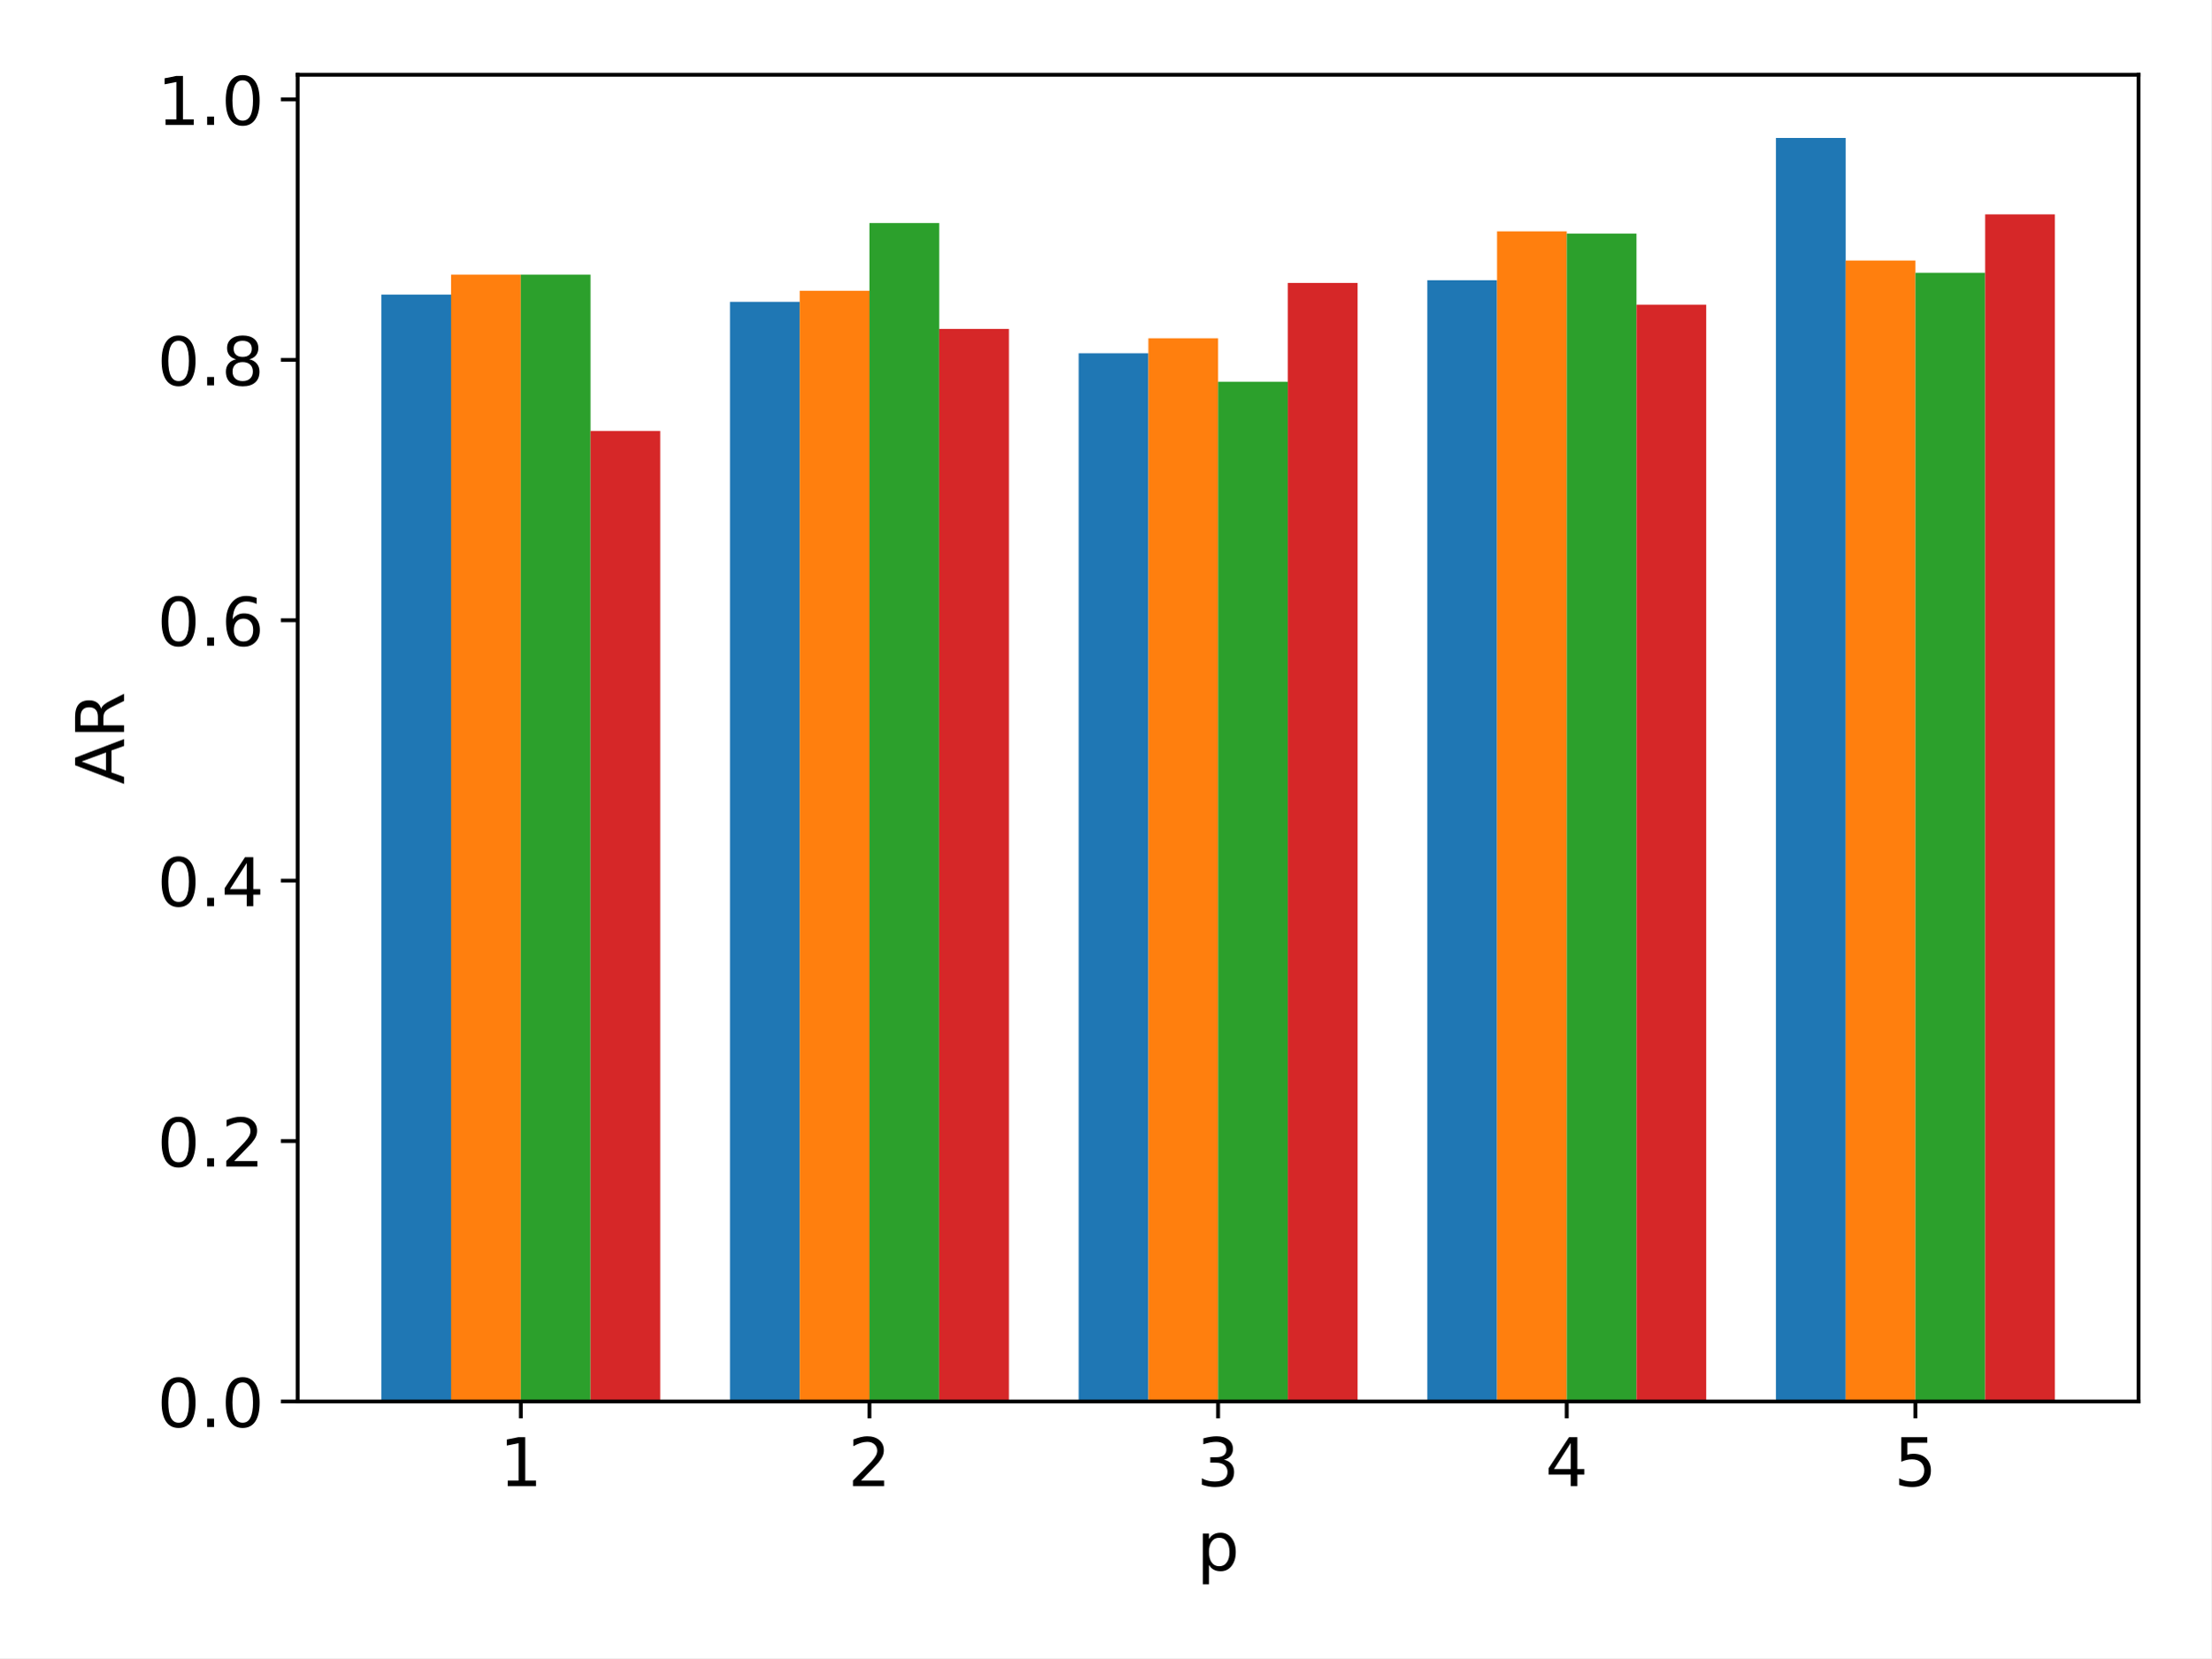
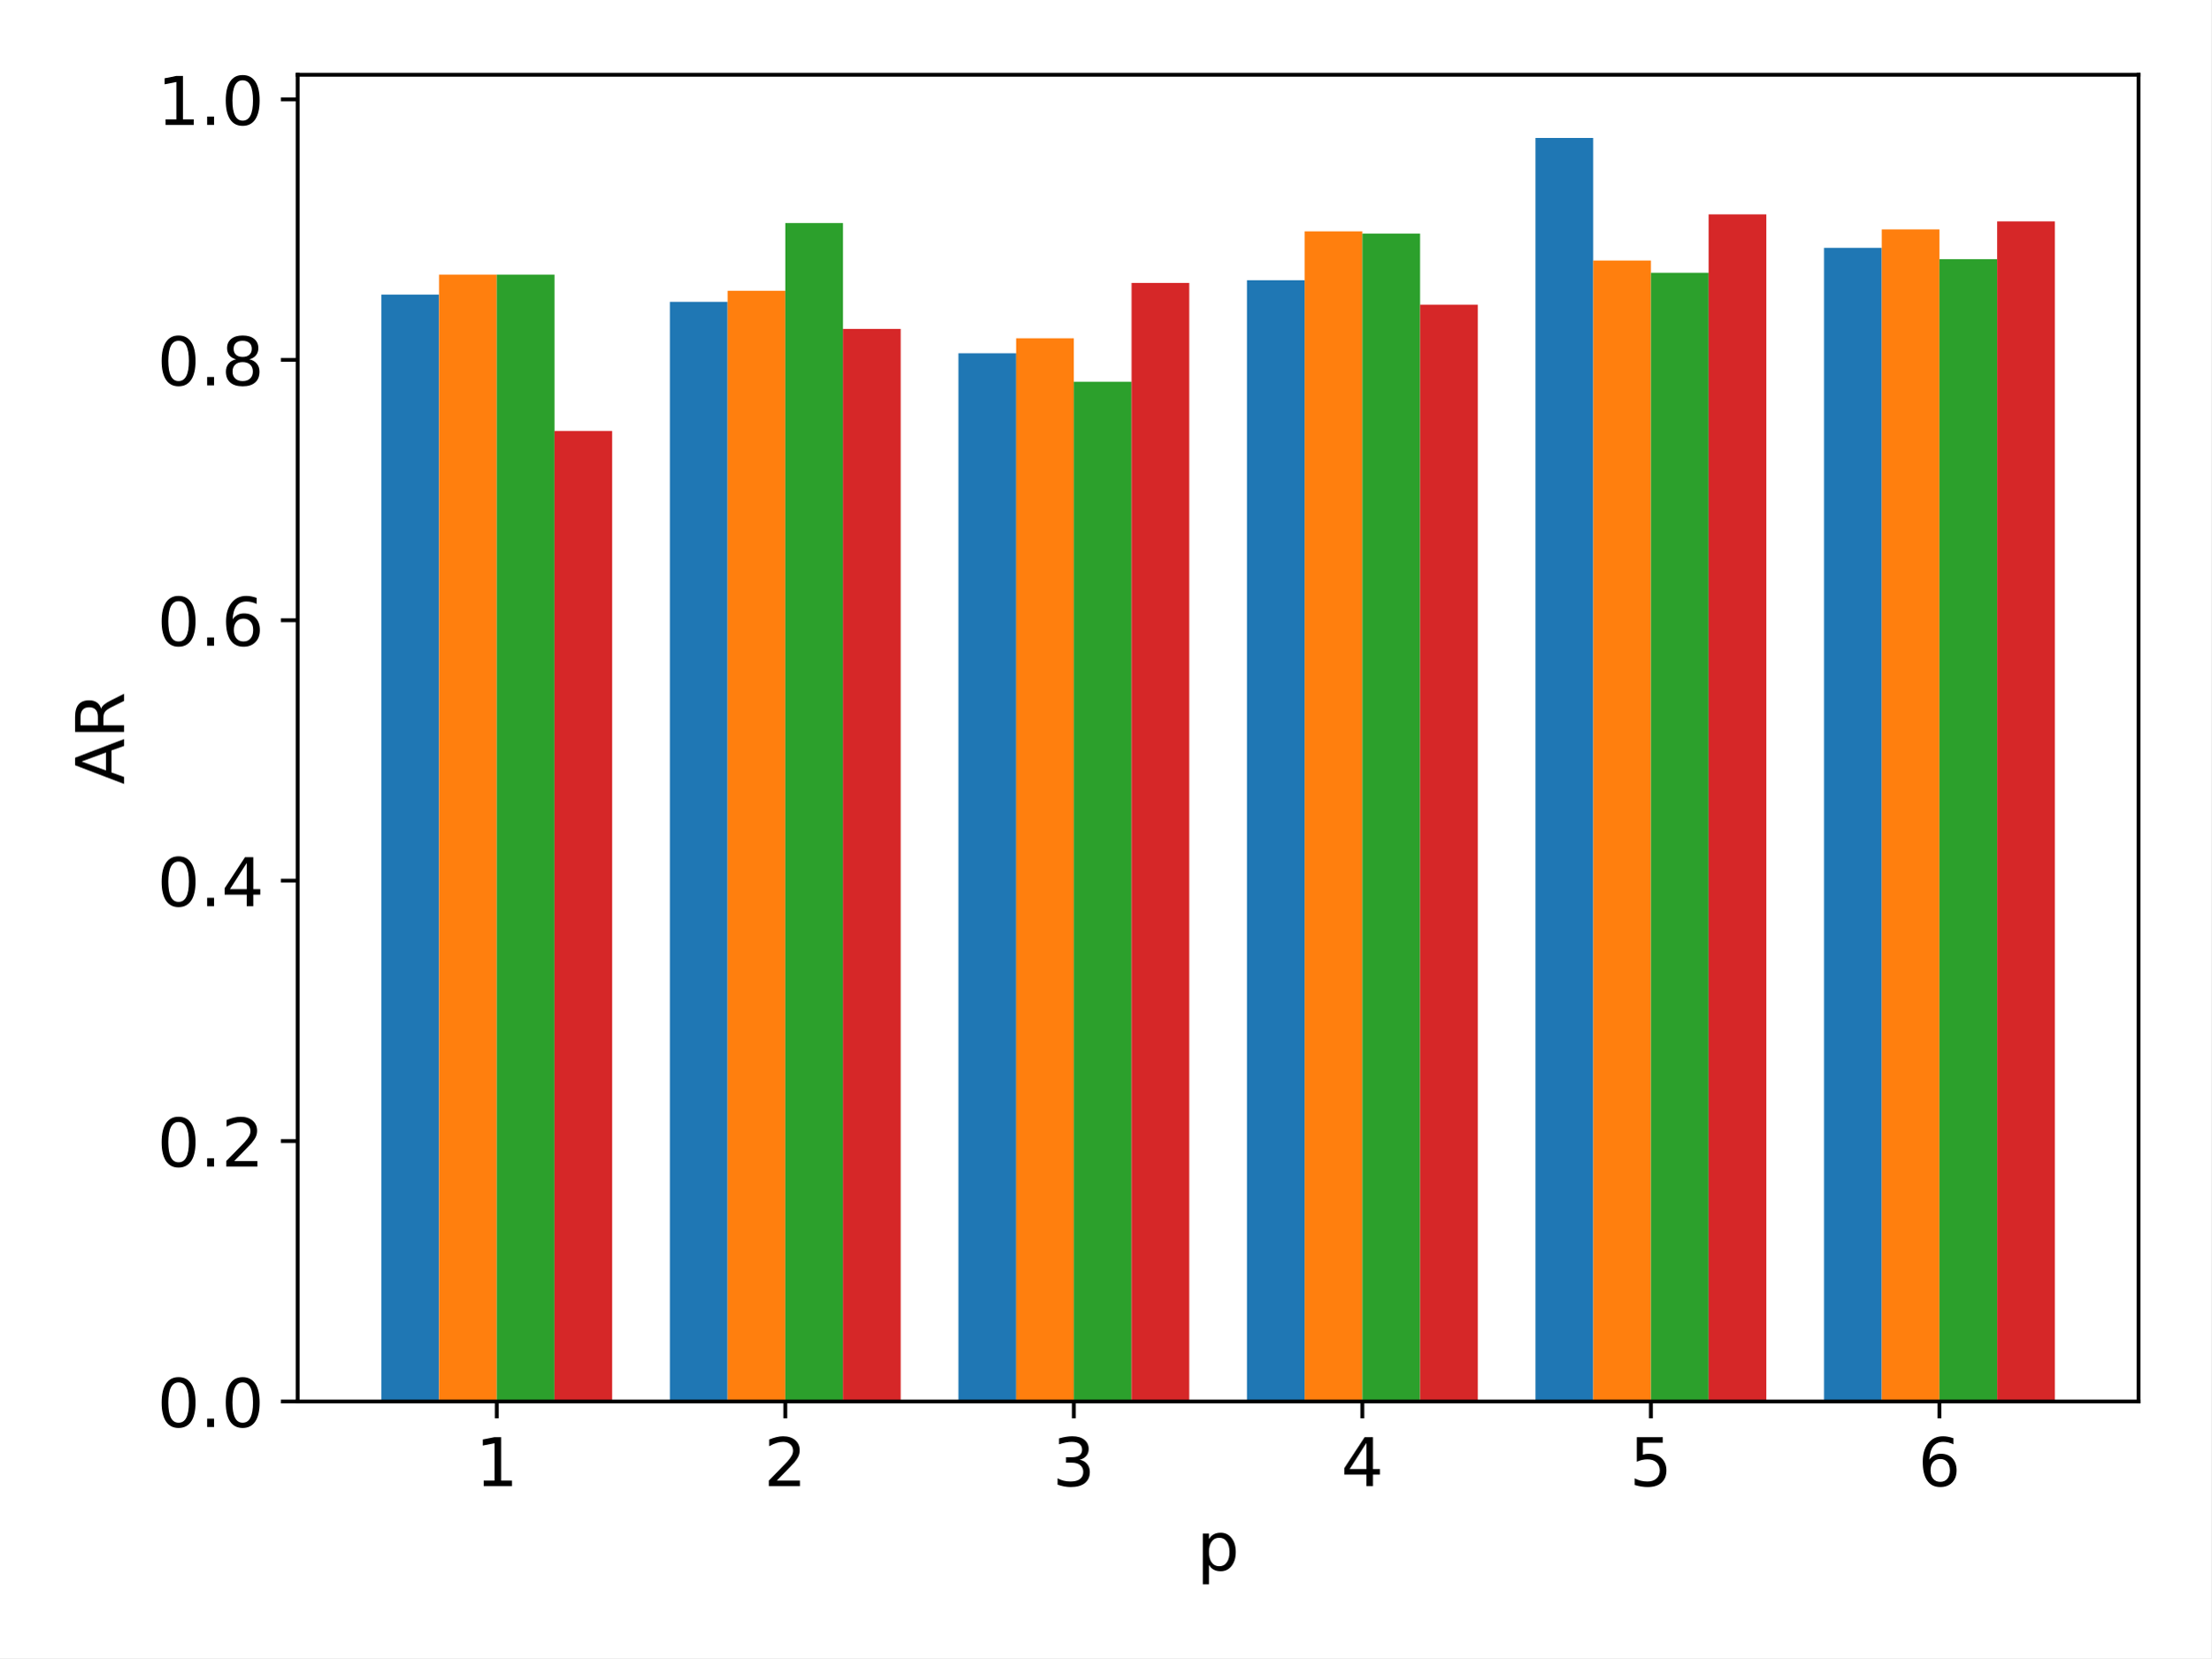
<svg xmlns="http://www.w3.org/2000/svg" xmlns:xlink="http://www.w3.org/1999/xlink" width="460.8pt" height="345.6pt" viewBox="0 0 460.8 345.6" version="1.1">
  <defs>
    <style type="text/css">*{stroke-linejoin: round; stroke-linecap: butt}</style>
  </defs>
  <g id="figure_1">
    <g id="patch_1">
      <path d="M 0 345.6  L 460.8 345.6  L 460.8 0  L 0 0  z " style="fill: #ffffff" />
    </g>
    <g id="axes_1">
      <g id="patch_2">
        <path d="M 62.03 292.12  L 445.68 292.12  L 445.68 15.584  L 62.03 15.584  z " style="fill: #ffffff" />
      </g>
      <g id="patch_3">
-         <path d="M 79.469 292.12  L 94.001 292.12  L 94.001 61.404  L 79.469 61.404  z " clip-path="url(#pd08cf27f1f)" style="fill: #1f77b4" />
+         <path d="M 79.469 292.12  L 91.495 292.12  L 91.495 61.404  L 79.469 61.404  z " clip-path="url(#pfe55f55e48)" style="fill: #1f77b4" />
      </g>
      <g id="patch_4">
-         <path d="M 152.13 292.12  L 166.662 292.12  L 166.662 62.91  L 152.13 62.91  z " clip-path="url(#pd08cf27f1f)" style="fill: #1f77b4" />
+         <path d="M 139.602 292.12  L 151.629 292.12  L 151.629 62.91  L 139.602 62.91  z " clip-path="url(#pfe55f55e48)" style="fill: #1f77b4" />
      </g>
      <g id="patch_5">
-         <path d="M 224.791 292.12  L 239.323 292.12  L 239.323 73.628  L 224.791 73.628  z " clip-path="url(#pd08cf27f1f)" style="fill: #1f77b4" />
+         <path d="M 199.735 292.12  L 211.762 292.12  L 211.762 73.628  L 199.735 73.628  z " clip-path="url(#pfe55f55e48)" style="fill: #1f77b4" />
      </g>
      <g id="patch_6">
-         <path d="M 297.452 292.12  L 311.984 292.12  L 311.984 58.407  L 297.452 58.407  z " clip-path="url(#pd08cf27f1f)" style="fill: #1f77b4" />
+         <path d="M 259.868 292.12  L 271.895 292.12  L 271.895 58.407  L 259.868 58.407  z " clip-path="url(#pfe55f55e48)" style="fill: #1f77b4" />
      </g>
      <g id="patch_7">
-         <path d="M 370.113 292.12  L 384.645 292.12  L 384.645 28.752  L 370.113 28.752  z " clip-path="url(#pd08cf27f1f)" style="fill: #1f77b4" />
+         <path d="M 320.002 292.12  L 332.028 292.12  L 332.028 28.752  L 320.002 28.752  z " clip-path="url(#pfe55f55e48)" style="fill: #1f77b4" />
      </g>
      <g id="patch_8">
-         <path d="M 94.001 292.12  L 108.533 292.12  L 108.533 57.231  L 94.001 57.231  z " clip-path="url(#pd08cf27f1f)" style="fill: #ff7f0e" />
+         <path d="M 380.135 292.12  L 392.161 292.12  L 392.161 51.66  L 380.135 51.66  z " clip-path="url(#pfe55f55e48)" style="fill: #1f77b4" />
      </g>
      <g id="patch_9">
-         <path d="M 166.662 292.12  L 181.194 292.12  L 181.194 60.607  L 166.662 60.607  z " clip-path="url(#pd08cf27f1f)" style="fill: #ff7f0e" />
+         <path d="M 91.495 292.12  L 103.522 292.12  L 103.522 57.231  L 91.495 57.231  z " clip-path="url(#pfe55f55e48)" style="fill: #ff7f0e" />
      </g>
      <g id="patch_10">
-         <path d="M 239.323 292.12  L 253.855 292.12  L 253.855 70.507  L 239.323 70.507  z " clip-path="url(#pd08cf27f1f)" style="fill: #ff7f0e" />
+         <path d="M 151.629 292.12  L 163.655 292.12  L 163.655 60.607  L 151.629 60.607  z " clip-path="url(#pfe55f55e48)" style="fill: #ff7f0e" />
      </g>
      <g id="patch_11">
-         <path d="M 311.984 292.12  L 326.516 292.12  L 326.516 48.219  L 311.984 48.219  z " clip-path="url(#pd08cf27f1f)" style="fill: #ff7f0e" />
+         <path d="M 211.762 292.12  L 223.788 292.12  L 223.788 70.507  L 211.762 70.507  z " clip-path="url(#pfe55f55e48)" style="fill: #ff7f0e" />
      </g>
      <g id="patch_12">
-         <path d="M 384.645 292.12  L 399.177 292.12  L 399.177 54.299  L 384.645 54.299  z " clip-path="url(#pd08cf27f1f)" style="fill: #ff7f0e" />
+         <path d="M 271.895 292.12  L 283.922 292.12  L 283.922 48.219  L 271.895 48.219  z " clip-path="url(#pfe55f55e48)" style="fill: #ff7f0e" />
      </g>
      <g id="patch_13">
-         <path d="M 108.533 292.12  L 123.065 292.12  L 123.065 57.238  L 108.533 57.238  z " clip-path="url(#pd08cf27f1f)" style="fill: #2ca02c" />
+         <path d="M 332.028 292.12  L 344.055 292.12  L 344.055 54.299  L 332.028 54.299  z " clip-path="url(#pfe55f55e48)" style="fill: #ff7f0e" />
      </g>
      <g id="patch_14">
-         <path d="M 181.194 292.12  L 195.726 292.12  L 195.726 46.481  L 181.194 46.481  z " clip-path="url(#pd08cf27f1f)" style="fill: #2ca02c" />
+         <path d="M 392.161 292.12  L 404.188 292.12  L 404.188 47.81  L 392.161 47.81  z " clip-path="url(#pfe55f55e48)" style="fill: #ff7f0e" />
      </g>
      <g id="patch_15">
-         <path d="M 253.855 292.12  L 268.387 292.12  L 268.387 79.566  L 253.855 79.566  z " clip-path="url(#pd08cf27f1f)" style="fill: #2ca02c" />
+         <path d="M 103.522 292.12  L 115.549 292.12  L 115.549 57.238  L 103.522 57.238  z " clip-path="url(#pfe55f55e48)" style="fill: #2ca02c" />
      </g>
      <g id="patch_16">
-         <path d="M 326.516 292.12  L 341.048 292.12  L 341.048 48.683  L 326.516 48.683  z " clip-path="url(#pd08cf27f1f)" style="fill: #2ca02c" />
+         <path d="M 163.655 292.12  L 175.682 292.12  L 175.682 46.481  L 163.655 46.481  z " clip-path="url(#pfe55f55e48)" style="fill: #2ca02c" />
      </g>
      <g id="patch_17">
-         <path d="M 399.177 292.12  L 413.709 292.12  L 413.709 56.857  L 399.177 56.857  z " clip-path="url(#pd08cf27f1f)" style="fill: #2ca02c" />
+         <path d="M 223.788 292.12  L 235.815 292.12  L 235.815 79.566  L 223.788 79.566  z " clip-path="url(#pfe55f55e48)" style="fill: #2ca02c" />
      </g>
      <g id="patch_18">
-         <path d="M 123.065 292.12  L 137.597 292.12  L 137.597 89.827  L 123.065 89.827  z " clip-path="url(#pd08cf27f1f)" style="fill: #d62728" />
+         <path d="M 283.922 292.12  L 295.948 292.12  L 295.948 48.683  L 283.922 48.683  z " clip-path="url(#pfe55f55e48)" style="fill: #2ca02c" />
      </g>
      <g id="patch_19">
-         <path d="M 195.726 292.12  L 210.258 292.12  L 210.258 68.556  L 195.726 68.556  z " clip-path="url(#pd08cf27f1f)" style="fill: #d62728" />
+         <path d="M 344.055 292.12  L 356.081 292.12  L 356.081 56.857  L 344.055 56.857  z " clip-path="url(#pfe55f55e48)" style="fill: #2ca02c" />
      </g>
      <g id="patch_20">
-         <path d="M 268.387 292.12  L 282.919 292.12  L 282.919 58.975  L 268.387 58.975  z " clip-path="url(#pd08cf27f1f)" style="fill: #d62728" />
+         <path d="M 404.188 292.12  L 416.215 292.12  L 416.215 54.015  L 404.188 54.015  z " clip-path="url(#pfe55f55e48)" style="fill: #2ca02c" />
      </g>
      <g id="patch_21">
-         <path d="M 341.048 292.12  L 355.58 292.12  L 355.58 63.51  L 341.048 63.51  z " clip-path="url(#pd08cf27f1f)" style="fill: #d62728" />
+         <path d="M 115.549 292.12  L 127.575 292.12  L 127.575 89.827  L 115.549 89.827  z " clip-path="url(#pfe55f55e48)" style="fill: #d62728" />
      </g>
      <g id="patch_22">
-         <path d="M 413.709 292.12  L 428.241 292.12  L 428.241 44.68  L 413.709 44.68  z " clip-path="url(#pd08cf27f1f)" style="fill: #d62728" />
+         <path d="M 175.682 292.12  L 187.708 292.12  L 187.708 68.556  L 175.682 68.556  z " clip-path="url(#pfe55f55e48)" style="fill: #d62728" />
+       </g>
+       <g id="patch_23">
+         <path d="M 235.815 292.12  L 247.842 292.12  L 247.842 58.975  L 235.815 58.975  z " clip-path="url(#pfe55f55e48)" style="fill: #d62728" />
+       </g>
+       <g id="patch_24">
+         <path d="M 295.948 292.12  L 307.975 292.12  L 307.975 63.51  L 295.948 63.51  z " clip-path="url(#pfe55f55e48)" style="fill: #d62728" />
+       </g>
+       <g id="patch_25">
+         <path d="M 356.081 292.12  L 368.108 292.12  L 368.108 44.68  L 356.081 44.68  z " clip-path="url(#pfe55f55e48)" style="fill: #d62728" />
+       </g>
+       <g id="patch_26">
+         <path d="M 416.215 292.12  L 428.241 292.12  L 428.241 46.144  L 416.215 46.144  z " clip-path="url(#pfe55f55e48)" style="fill: #d62728" />
      </g>
      <g id="matplotlib.axis_1">
        <g id="xtick_1">
          <g id="line2d_1">
            <defs>
-               <path id="me9531b462a" d="M 0 0  L 0 3.5  " style="stroke: #000000; stroke-width: 0.8" />
+               <path id="mb3a0fe0798" d="M 0 0  L 0 3.5  " style="stroke: #000000; stroke-width: 0.8" />
            </defs>
            <g>
-               <use xlink:href="#me9531b462a" x="108.533" y="292.12" style="stroke: #000000; stroke-width: 0.8" />
+               <use xlink:href="#mb3a0fe0798" x="103.522" y="292.12" style="stroke: #000000; stroke-width: 0.8" />
            </g>
          </g>
          <g id="text_1">
-             <g transform="translate(104.0793 309.7578) scale(0.14 -0.14)">
+             <g transform="translate(99.06818 309.7578) scale(0.14 -0.14)">
              <defs>
                <path id="DejaVuSans-31" d="M 794 531  L 1825 531  L 1825 4091  L 703 3866  L 703 4441  L 1819 4666  L 2450 4666  L 2450 531  L 3481 531  L 3481 0  L 794 0  L 794 531  z " transform="scale(0.015625)" />
              </defs>
              <use xlink:href="#DejaVuSans-31" />
            </g>
          </g>
        </g>
        <g id="xtick_2">
          <g id="line2d_2">
            <g>
-               <use xlink:href="#me9531b462a" x="181.194" y="292.12" style="stroke: #000000; stroke-width: 0.8" />
+               <use xlink:href="#mb3a0fe0798" x="163.655" y="292.12" style="stroke: #000000; stroke-width: 0.8" />
            </g>
          </g>
          <g id="text_2">
-             <g transform="translate(176.7403 309.7578) scale(0.14 -0.14)">
+             <g transform="translate(159.2014 309.7578) scale(0.14 -0.14)">
              <defs>
                <path id="DejaVuSans-32" d="M 1228 531  L 3431 531  L 3431 0  L 469 0  L 469 531  Q 828 903 1448 1529  Q 2069 2156 2228 2338  Q 2531 2678 2651 2914  Q 2772 3150 2772 3378  Q 2772 3750 2511 3984  Q 2250 4219 1831 4219  Q 1534 4219 1204 4116  Q 875 4013 500 3803  L 500 4441  Q 881 4594 1212 4672  Q 1544 4750 1819 4750  Q 2544 4750 2975 4387  Q 3406 4025 3406 3419  Q 3406 3131 3298 2873  Q 3191 2616 2906 2266  Q 2828 2175 2409 1742  Q 1991 1309 1228 531  z " transform="scale(0.015625)" />
              </defs>
              <use xlink:href="#DejaVuSans-32" />
            </g>
          </g>
        </g>
        <g id="xtick_3">
          <g id="line2d_3">
            <g>
-               <use xlink:href="#me9531b462a" x="253.855" y="292.12" style="stroke: #000000; stroke-width: 0.8" />
+               <use xlink:href="#mb3a0fe0798" x="223.788" y="292.12" style="stroke: #000000; stroke-width: 0.8" />
            </g>
          </g>
          <g id="text_3">
-             <g transform="translate(249.4013 309.7578) scale(0.14 -0.14)">
+             <g transform="translate(219.3346 309.7578) scale(0.14 -0.14)">
              <defs>
                <path id="DejaVuSans-33" d="M 2597 2516  Q 3050 2419 3304 2112  Q 3559 1806 3559 1356  Q 3559 666 3084 287  Q 2609 -91 1734 -91  Q 1441 -91 1130 -33  Q 819 25 488 141  L 488 750  Q 750 597 1062 519  Q 1375 441 1716 441  Q 2309 441 2620 675  Q 2931 909 2931 1356  Q 2931 1769 2642 2001  Q 2353 2234 1838 2234  L 1294 2234  L 1294 2753  L 1863 2753  Q 2328 2753 2575 2939  Q 2822 3125 2822 3475  Q 2822 3834 2567 4026  Q 2313 4219 1838 4219  Q 1578 4219 1281 4162  Q 984 4106 628 3988  L 628 4550  Q 988 4650 1302 4700  Q 1616 4750 1894 4750  Q 2613 4750 3031 4423  Q 3450 4097 3450 3541  Q 3450 3153 3228 2886  Q 3006 2619 2597 2516  z " transform="scale(0.015625)" />
              </defs>
              <use xlink:href="#DejaVuSans-33" />
            </g>
          </g>
        </g>
        <g id="xtick_4">
          <g id="line2d_4">
            <g>
-               <use xlink:href="#me9531b462a" x="326.516" y="292.12" style="stroke: #000000; stroke-width: 0.8" />
+               <use xlink:href="#mb3a0fe0798" x="283.922" y="292.12" style="stroke: #000000; stroke-width: 0.8" />
            </g>
          </g>
          <g id="text_4">
-             <g transform="translate(322.0622 309.7578) scale(0.14 -0.14)">
+             <g transform="translate(279.4679 309.7578) scale(0.14 -0.14)">
              <defs>
                <path id="DejaVuSans-34" d="M 2419 4116  L 825 1625  L 2419 1625  L 2419 4116  z M 2253 4666  L 3047 4666  L 3047 1625  L 3713 1625  L 3713 1100  L 3047 1100  L 3047 0  L 2419 0  L 2419 1100  L 313 1100  L 313 1709  L 2253 4666  z " transform="scale(0.015625)" />
              </defs>
              <use xlink:href="#DejaVuSans-34" />
            </g>
          </g>
        </g>
        <g id="xtick_5">
          <g id="line2d_5">
            <g>
-               <use xlink:href="#me9531b462a" x="399.177" y="292.12" style="stroke: #000000; stroke-width: 0.8" />
+               <use xlink:href="#mb3a0fe0798" x="344.055" y="292.12" style="stroke: #000000; stroke-width: 0.8" />
            </g>
          </g>
          <g id="text_5">
-             <g transform="translate(394.7232 309.7578) scale(0.14 -0.14)">
+             <g transform="translate(339.6011 309.7578) scale(0.14 -0.14)">
              <defs>
                <path id="DejaVuSans-35" d="M 691 4666  L 3169 4666  L 3169 4134  L 1269 4134  L 1269 2991  Q 1406 3038 1543 3061  Q 1681 3084 1819 3084  Q 2600 3084 3056 2656  Q 3513 2228 3513 1497  Q 3513 744 3044 326  Q 2575 -91 1722 -91  Q 1428 -91 1123 -41  Q 819 9 494 109  L 494 744  Q 775 591 1075 516  Q 1375 441 1709 441  Q 2250 441 2565 725  Q 2881 1009 2881 1497  Q 2881 1984 2565 2268  Q 2250 2553 1709 2553  Q 1456 2553 1204 2497  Q 953 2441 691 2322  L 691 4666  z " transform="scale(0.015625)" />
              </defs>
              <use xlink:href="#DejaVuSans-35" />
            </g>
          </g>
        </g>
-         <g id="text_6">
+         <g id="xtick_6">
+           <g id="line2d_6">
+             <g>
+               <use xlink:href="#mb3a0fe0798" x="404.188" y="292.12" style="stroke: #000000; stroke-width: 0.8" />
+             </g>
+           </g>
+           <g id="text_6">
+             <g transform="translate(399.7343 309.7578) scale(0.14 -0.14)">
+               <defs>
+                 <path id="DejaVuSans-36" d="M 2113 2584  Q 1688 2584 1439 2293  Q 1191 2003 1191 1497  Q 1191 994 1439 701  Q 1688 409 2113 409  Q 2538 409 2786 701  Q 3034 994 3034 1497  Q 3034 2003 2786 2293  Q 2538 2584 2113 2584  z M 3366 4563  L 3366 3988  Q 3128 4100 2886 4159  Q 2644 4219 2406 4219  Q 1781 4219 1451 3797  Q 1122 3375 1075 2522  Q 1259 2794 1537 2939  Q 1816 3084 2150 3084  Q 2853 3084 3261 2657  Q 3669 2231 3669 1497  Q 3669 778 3244 343  Q 2819 -91 2113 -91  Q 1303 -91 875 529  Q 447 1150 447 2328  Q 447 3434 972 4092  Q 1497 4750 2381 4750  Q 2619 4750 2861 4703  Q 3103 4656 3366 4563  z " transform="scale(0.015625)" />
+               </defs>
+               <use xlink:href="#DejaVuSans-36" />
+             </g>
+           </g>
+         </g>
+         <g id="text_7">
          <g transform="translate(249.4111 327.3072) scale(0.14 -0.14)">
            <defs>
              <path id="DejaVuSans-70" d="M 1159 525  L 1159 -1331  L 581 -1331  L 581 3500  L 1159 3500  L 1159 2969  Q 1341 3281 1617 3432  Q 1894 3584 2278 3584  Q 2916 3584 3314 3078  Q 3713 2572 3713 1747  Q 3713 922 3314 415  Q 2916 -91 2278 -91  Q 1894 -91 1617 61  Q 1341 213 1159 525  z M 3116 1747  Q 3116 2381 2855 2742  Q 2594 3103 2138 3103  Q 1681 3103 1420 2742  Q 1159 2381 1159 1747  Q 1159 1113 1420 752  Q 1681 391 2138 391  Q 2594 391 2855 752  Q 3116 1113 3116 1747  z " transform="scale(0.015625)" />
            </defs>
            <use xlink:href="#DejaVuSans-70" />
          </g>
        </g>
      </g>
      <g id="matplotlib.axis_2">
        <g id="ytick_1">
-           <g id="line2d_6">
+           <g id="line2d_7">
            <defs>
-               <path id="mbae913fe46" d="M 0 0  L -3.5 0  " style="stroke: #000000; stroke-width: 0.8" />
+               <path id="m6880d04f4d" d="M 0 0  L -3.5 0  " style="stroke: #000000; stroke-width: 0.8" />
            </defs>
            <g>
-               <use xlink:href="#mbae913fe46" x="62.03" y="292.12" style="stroke: #000000; stroke-width: 0.8" />
-             </g>
-           </g>
-           <g id="text_7">
+               <use xlink:href="#m6880d04f4d" x="62.03" y="292.12" style="stroke: #000000; stroke-width: 0.8" />
+             </g>
+           </g>
+           <g id="text_8">
            <g transform="translate(32.76562 297.4389) scale(0.14 -0.14)">
              <defs>
                <path id="DejaVuSans-30" d="M 2034 4250  Q 1547 4250 1301 3770  Q 1056 3291 1056 2328  Q 1056 1369 1301 889  Q 1547 409 2034 409  Q 2525 409 2770 889  Q 3016 1369 3016 2328  Q 3016 3291 2770 3770  Q 2525 4250 2034 4250  z M 2034 4750  Q 2819 4750 3233 4129  Q 3647 3509 3647 2328  Q 3647 1150 3233 529  Q 2819 -91 2034 -91  Q 1250 -91 836 529  Q 422 1150 422 2328  Q 422 3509 836 4129  Q 1250 4750 2034 4750  z " transform="scale(0.015625)" />
                <path id="DejaVuSans-2e" d="M 684 794  L 1344 794  L 1344 0  L 684 0  L 684 794  z " transform="scale(0.015625)" />
              </defs>
              <use xlink:href="#DejaVuSans-30" />
              <use xlink:href="#DejaVuSans-2e" x="63.623" />
              <use xlink:href="#DejaVuSans-30" x="95.41" />
            </g>
          </g>
        </g>
        <g id="ytick_2">
-           <g id="line2d_7">
-             <g>
-               <use xlink:href="#mbae913fe46" x="62.03" y="237.839" style="stroke: #000000; stroke-width: 0.8" />
-             </g>
-           </g>
-           <g id="text_8">
+           <g id="line2d_8">
+             <g>
+               <use xlink:href="#m6880d04f4d" x="62.03" y="237.839" style="stroke: #000000; stroke-width: 0.8" />
+             </g>
+           </g>
+           <g id="text_9">
            <g transform="translate(32.76562 243.1576) scale(0.14 -0.14)">
              <use xlink:href="#DejaVuSans-30" />
              <use xlink:href="#DejaVuSans-2e" x="63.623" />
              <use xlink:href="#DejaVuSans-32" x="95.41" />
            </g>
          </g>
        </g>
        <g id="ytick_3">
-           <g id="line2d_8">
-             <g>
-               <use xlink:href="#mbae913fe46" x="62.03" y="183.557" style="stroke: #000000; stroke-width: 0.8" />
-             </g>
-           </g>
-           <g id="text_9">
+           <g id="line2d_9">
+             <g>
+               <use xlink:href="#m6880d04f4d" x="62.03" y="183.557" style="stroke: #000000; stroke-width: 0.8" />
+             </g>
+           </g>
+           <g id="text_10">
            <g transform="translate(32.76562 188.8763) scale(0.14 -0.14)">
              <use xlink:href="#DejaVuSans-30" />
              <use xlink:href="#DejaVuSans-2e" x="63.623" />
              <use xlink:href="#DejaVuSans-34" x="95.41" />
            </g>
          </g>
        </g>
        <g id="ytick_4">
-           <g id="line2d_9">
-             <g>
-               <use xlink:href="#mbae913fe46" x="62.03" y="129.276" style="stroke: #000000; stroke-width: 0.8" />
-             </g>
-           </g>
-           <g id="text_10">
+           <g id="line2d_10">
+             <g>
+               <use xlink:href="#m6880d04f4d" x="62.03" y="129.276" style="stroke: #000000; stroke-width: 0.8" />
+             </g>
+           </g>
+           <g id="text_11">
            <g transform="translate(32.76562 134.5949) scale(0.14 -0.14)">
-               <defs>
-                 <path id="DejaVuSans-36" d="M 2113 2584  Q 1688 2584 1439 2293  Q 1191 2003 1191 1497  Q 1191 994 1439 701  Q 1688 409 2113 409  Q 2538 409 2786 701  Q 3034 994 3034 1497  Q 3034 2003 2786 2293  Q 2538 2584 2113 2584  z M 3366 4563  L 3366 3988  Q 3128 4100 2886 4159  Q 2644 4219 2406 4219  Q 1781 4219 1451 3797  Q 1122 3375 1075 2522  Q 1259 2794 1537 2939  Q 1816 3084 2150 3084  Q 2853 3084 3261 2657  Q 3669 2231 3669 1497  Q 3669 778 3244 343  Q 2819 -91 2113 -91  Q 1303 -91 875 529  Q 447 1150 447 2328  Q 447 3434 972 4092  Q 1497 4750 2381 4750  Q 2619 4750 2861 4703  Q 3103 4656 3366 4563  z " transform="scale(0.015625)" />
-               </defs>
              <use xlink:href="#DejaVuSans-30" />
              <use xlink:href="#DejaVuSans-2e" x="63.623" />
              <use xlink:href="#DejaVuSans-36" x="95.41" />
            </g>
          </g>
        </g>
        <g id="ytick_5">
-           <g id="line2d_10">
-             <g>
-               <use xlink:href="#mbae913fe46" x="62.03" y="74.995" style="stroke: #000000; stroke-width: 0.8" />
-             </g>
-           </g>
-           <g id="text_11">
+           <g id="line2d_11">
+             <g>
+               <use xlink:href="#m6880d04f4d" x="62.03" y="74.995" style="stroke: #000000; stroke-width: 0.8" />
+             </g>
+           </g>
+           <g id="text_12">
            <g transform="translate(32.76562 80.3136) scale(0.14 -0.14)">
              <defs>
                <path id="DejaVuSans-38" d="M 2034 2216  Q 1584 2216 1326 1975  Q 1069 1734 1069 1313  Q 1069 891 1326 650  Q 1584 409 2034 409  Q 2484 409 2743 651  Q 3003 894 3003 1313  Q 3003 1734 2745 1975  Q 2488 2216 2034 2216  z M 1403 2484  Q 997 2584 770 2862  Q 544 3141 544 3541  Q 544 4100 942 4425  Q 1341 4750 2034 4750  Q 2731 4750 3128 4425  Q 3525 4100 3525 3541  Q 3525 3141 3298 2862  Q 3072 2584 2669 2484  Q 3125 2378 3379 2068  Q 3634 1759 3634 1313  Q 3634 634 3220 271  Q 2806 -91 2034 -91  Q 1263 -91 848 271  Q 434 634 434 1313  Q 434 1759 690 2068  Q 947 2378 1403 2484  z M 1172 3481  Q 1172 3119 1398 2916  Q 1625 2713 2034 2713  Q 2441 2713 2670 2916  Q 2900 3119 2900 3481  Q 2900 3844 2670 4047  Q 2441 4250 2034 4250  Q 1625 4250 1398 4047  Q 1172 3844 1172 3481  z " transform="scale(0.015625)" />
              </defs>
              <use xlink:href="#DejaVuSans-30" />
              <use xlink:href="#DejaVuSans-2e" x="63.623" />
              <use xlink:href="#DejaVuSans-38" x="95.41" />
            </g>
          </g>
        </g>
        <g id="ytick_6">
-           <g id="line2d_11">
-             <g>
-               <use xlink:href="#mbae913fe46" x="62.03" y="20.713" style="stroke: #000000; stroke-width: 0.8" />
-             </g>
-           </g>
-           <g id="text_12">
+           <g id="line2d_12">
+             <g>
+               <use xlink:href="#m6880d04f4d" x="62.03" y="20.713" style="stroke: #000000; stroke-width: 0.8" />
+             </g>
+           </g>
+           <g id="text_13">
            <g transform="translate(32.76562 26.03227) scale(0.14 -0.14)">
              <use xlink:href="#DejaVuSans-31" />
              <use xlink:href="#DejaVuSans-2e" x="63.623" />
              <use xlink:href="#DejaVuSans-30" x="95.41" />
            </g>
          </g>
        </g>
-         <g id="text_13">
+         <g id="text_14">
          <g transform="translate(25.85406 163.5042) rotate(-90) scale(0.14 -0.14)">
            <defs>
              <path id="DejaVuSans-41" d="M 2188 4044  L 1331 1722  L 3047 1722  L 2188 4044  z M 1831 4666  L 2547 4666  L 4325 0  L 3669 0  L 3244 1197  L 1141 1197  L 716 0  L 50 0  L 1831 4666  z " transform="scale(0.015625)" />
              <path id="DejaVuSans-52" d="M 2841 2188  Q 3044 2119 3236 1894  Q 3428 1669 3622 1275  L 4263 0  L 3584 0  L 2988 1197  Q 2756 1666 2539 1819  Q 2322 1972 1947 1972  L 1259 1972  L 1259 0  L 628 0  L 628 4666  L 2053 4666  Q 2853 4666 3247 4331  Q 3641 3997 3641 3322  Q 3641 2881 3436 2590  Q 3231 2300 2841 2188  z M 1259 4147  L 1259 2491  L 2053 2491  Q 2509 2491 2742 2702  Q 2975 2913 2975 3322  Q 2975 3731 2742 3939  Q 2509 4147 2053 4147  L 1259 4147  z " transform="scale(0.015625)" />
            </defs>
            <use xlink:href="#DejaVuSans-41" />
            <use xlink:href="#DejaVuSans-52" x="68.408" />
          </g>
        </g>
      </g>
-       <g id="patch_23">
+       <g id="patch_27">
        <path d="M 62.03 292.12  L 62.03 15.584  " style="fill: none; stroke: #000000; stroke-width: 0.8; stroke-linejoin: miter; stroke-linecap: square" />
      </g>
-       <g id="patch_24">
+       <g id="patch_28">
        <path d="M 445.68 292.12  L 445.68 15.584  " style="fill: none; stroke: #000000; stroke-width: 0.8; stroke-linejoin: miter; stroke-linecap: square" />
      </g>
-       <g id="patch_25">
+       <g id="patch_29">
        <path d="M 62.03 292.12  L 445.68 292.12  " style="fill: none; stroke: #000000; stroke-width: 0.8; stroke-linejoin: miter; stroke-linecap: square" />
      </g>
-       <g id="patch_26">
+       <g id="patch_30">
        <path d="M 62.03 15.584  L 445.68 15.584  " style="fill: none; stroke: #000000; stroke-width: 0.8; stroke-linejoin: miter; stroke-linecap: square" />
      </g>
    </g>
  </g>
  <defs>
-     <clipPath id="pd08cf27f1f">
+     <clipPath id="pfe55f55e48">
      <rect x="62.03" y="15.584" width="383.65" height="276.536" />
    </clipPath>
  </defs>
</svg>
